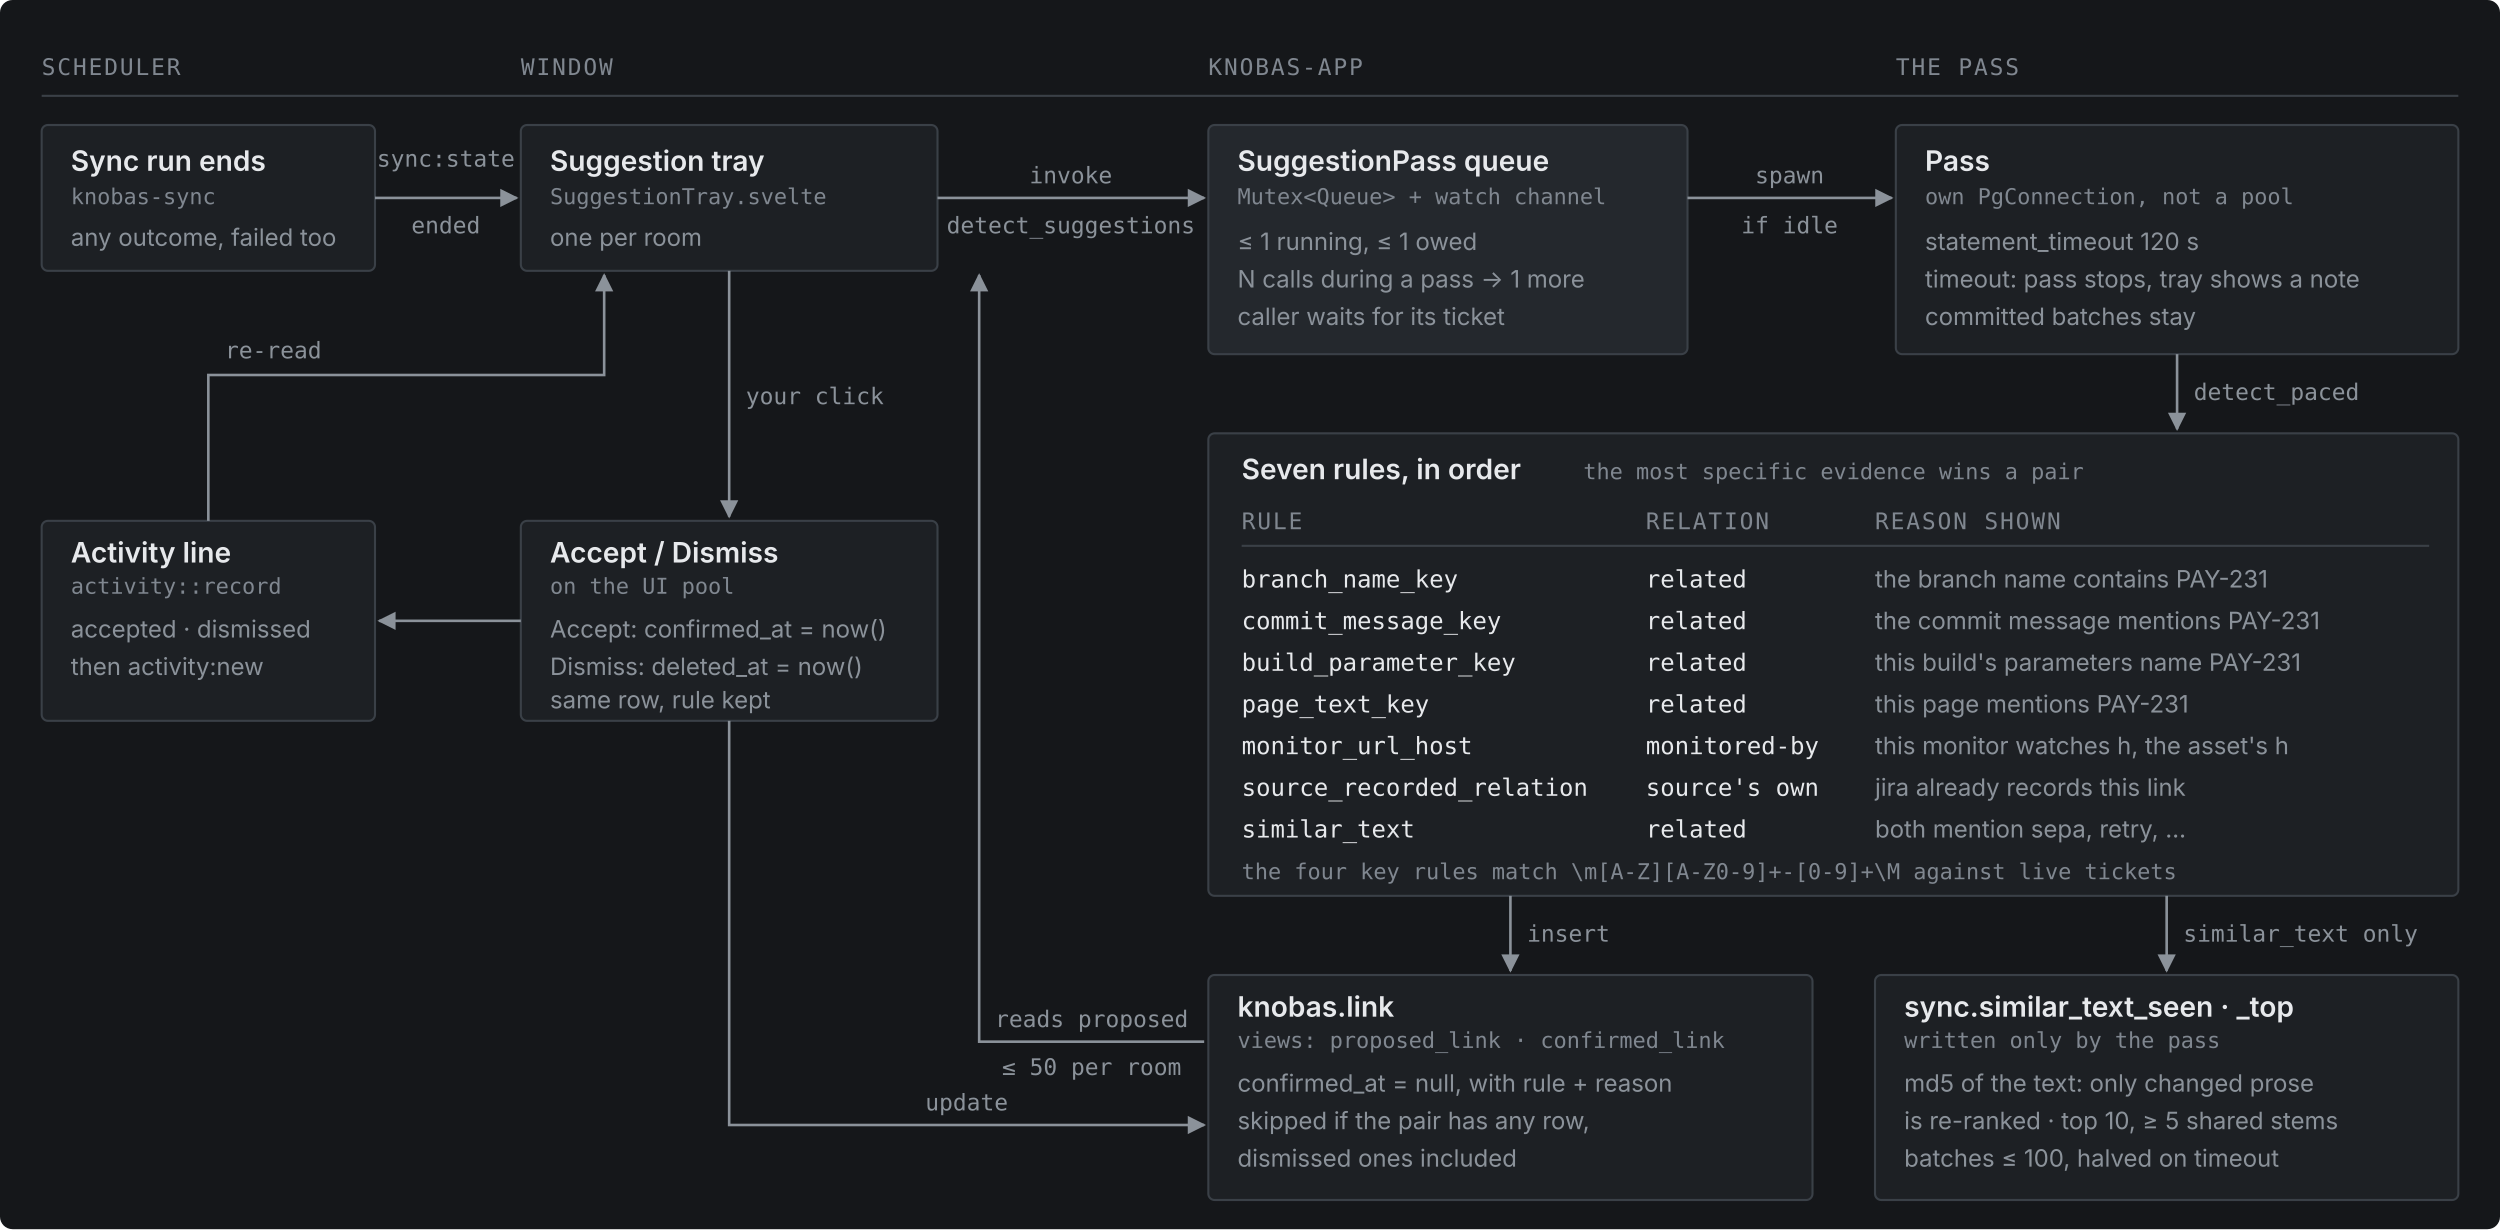
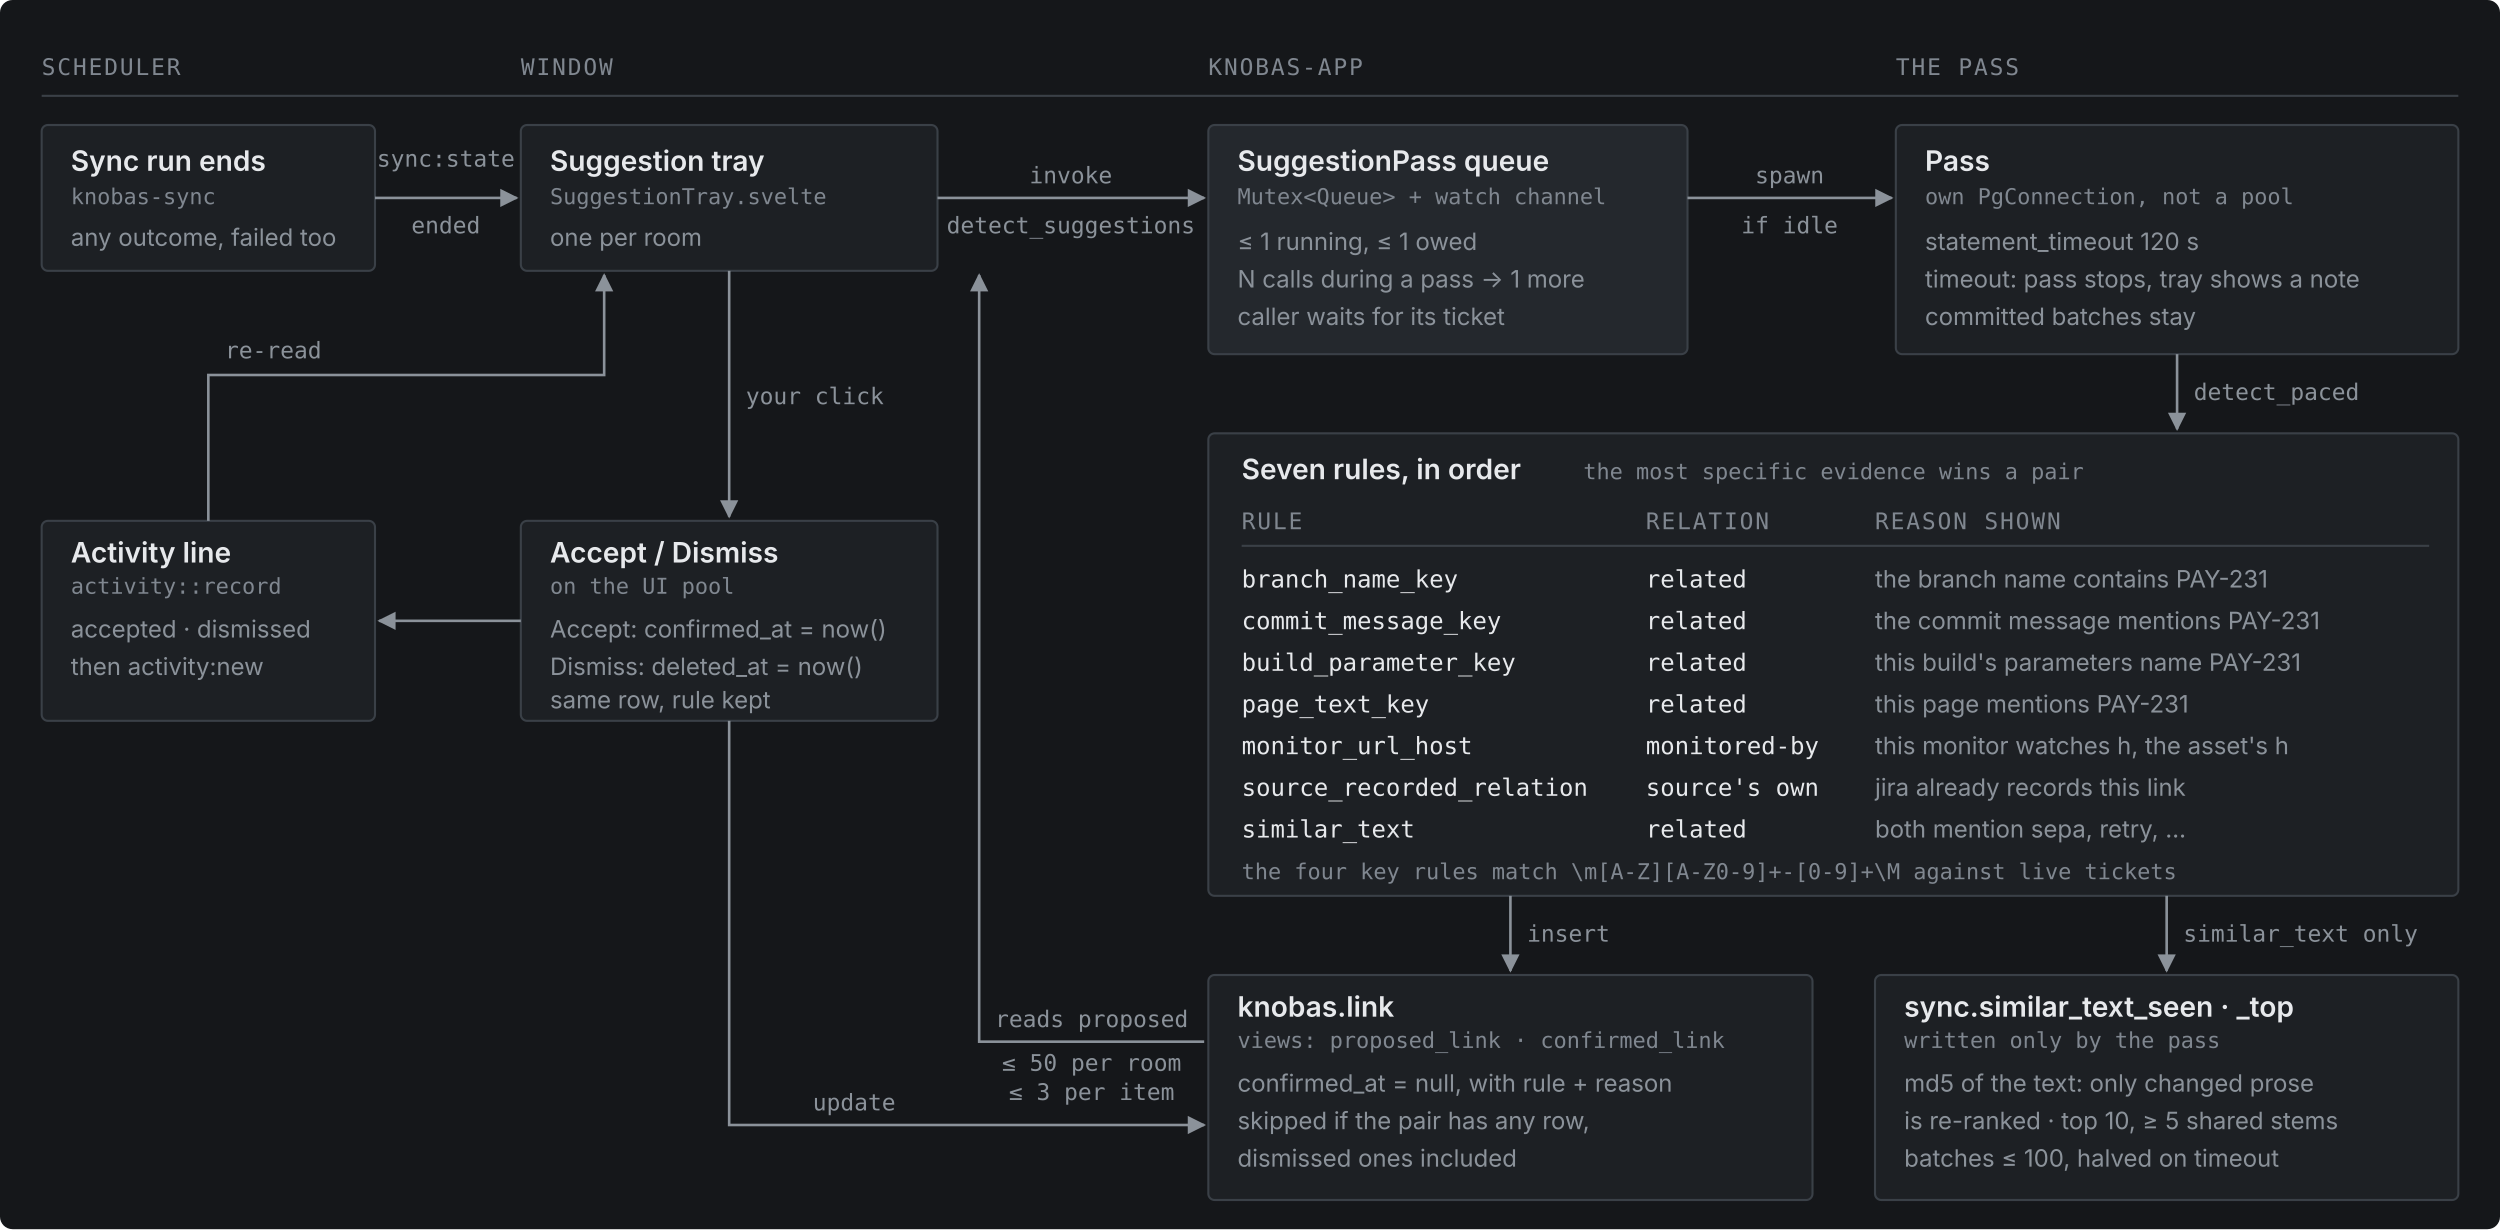
<svg xmlns="http://www.w3.org/2000/svg" width="1200" height="590" viewBox="0 0 1200 590" role="img" aria-label="Suggestion pass: a finished sync run makes the room's tray call detect_suggestions; a queue coalesces requests into at most one running pass plus one owed; the pass runs seven rules on its own connection and inserts unconfirmed rows into knobas.link; the tray reads proposed_link and accept or dismiss updates the same row and writes an activity line.">
  <defs>
    <marker id="ch" viewBox="0 0 10 10" refX="9" refY="5" markerWidth="7" markerHeight="7" orient="auto-start-reverse">
      <path class="mk" d="M0,0 L10,5 L0,10 z" />
    </marker>
  </defs>
  <style>.bx{fill:#1D2024;stroke:#3A4047;stroke-width:1}
.bx2{fill:#24282D;stroke:#3A4047;stroke-width:1}
.bxd{fill:none;stroke:#3A4047;stroke-width:1;stroke-dasharray:4 4}
.bxa{fill:#24282D;stroke:#FFB020;stroke-width:1.5}
.grp{fill:none;stroke:#2E3339;stroke-width:1}
.hl{stroke:#3A4047;stroke-width:1}
.t{fill:#E7E9EC;font-family:'IBM Plex Sans',system-ui,-apple-system,'Segoe UI',sans-serif;font-size:13.5px;font-weight:600}
.s{fill:#8B929A;font-family:'IBM Plex Sans',system-ui,-apple-system,'Segoe UI',sans-serif;font-size:11.5px}
.m{fill:#E7E9EC;font-family:'IBM Plex Mono',ui-monospace,Menlo,Consolas,monospace;font-size:11.5px}
.mf{fill:#808790;font-family:'IBM Plex Mono',ui-monospace,Menlo,Consolas,monospace;font-size:10.5px}
.h{fill:#808790;font-family:'IBM Plex Mono',ui-monospace,Menlo,Consolas,monospace;font-size:11px;letter-spacing:.08em}
.lb{fill:#8B929A;font-family:'IBM Plex Mono',ui-monospace,Menlo,Consolas,monospace;font-size:11px}
.lba{fill:#FFB020;font-family:'IBM Plex Mono',ui-monospace,Menlo,Consolas,monospace;font-size:11px}
.bad{fill:#FF6A5C}
.ar{fill:none;stroke:#8B929A;stroke-width:1.25}
.ara{fill:none;stroke:#FFB020;stroke-width:1.5}
.mk{fill:#8B929A}
.mka{fill:#FFB020}</style>
  <rect x="0" y="0" width="1200" height="590" rx="6" fill="#15171A" />
  <text class="h" x="20" y="36">SCHEDULER</text>
  <text class="h" x="250" y="36">WINDOW</text>
  <text class="h" x="580" y="36">KNOBAS-APP</text>
  <text class="h" x="910" y="36">THE PASS</text>
  <line class="hl" x1="20" y1="46" x2="1180" y2="46" />
  <rect class="bx" x="20" y="60" width="160" height="70" rx="3" />
  <text class="t" x="34" y="82">Sync run ends</text>
  <text class="mf" x="34" y="98">knobas-sync</text>
  <text class="s" x="34" y="118">any outcome, failed too</text>
  <line class="ar" x1="180" y1="95" x2="248" y2="95" marker-end="url(#ch)" />
  <text class="lb" x="214" y="80" text-anchor="middle">sync:state</text>
  <text class="lb" x="214" y="112" text-anchor="middle">ended</text>
  <rect class="bx" x="250" y="60" width="200" height="70" rx="3" />
  <text class="t" x="264" y="82">Suggestion tray</text>
  <text class="mf" x="264" y="98">SuggestionTray.svelte</text>
  <text class="s" x="264" y="118">one per room</text>
  <line class="ar" x1="450" y1="95" x2="578" y2="95" marker-end="url(#ch)" />
  <text class="lb" x="514" y="88" text-anchor="middle">invoke</text>
  <text class="lb" x="514" y="112" text-anchor="middle">detect_suggestions</text>
  <rect class="bx2" x="580" y="60" width="230" height="110" rx="3" />
  <text class="t" x="594" y="82">SuggestionPass queue</text>
  <text class="mf" x="594" y="98">Mutex&lt;Queue&gt; + watch channel</text>
  <text class="s" x="594" y="120">≤ 1 running, ≤ 1 owed</text>
  <text class="s" x="594" y="138">N calls during a pass → 1 more</text>
  <text class="s" x="594" y="156">caller waits for its ticket</text>
  <line class="ar" x1="810" y1="95" x2="908" y2="95" marker-end="url(#ch)" />
  <text class="lb" x="859" y="88" text-anchor="middle">spawn</text>
  <text class="lb" x="859" y="112" text-anchor="middle">if idle</text>
  <rect class="bx" x="910" y="60" width="270" height="110" rx="3" />
  <text class="t" x="924" y="82">Pass</text>
  <text class="mf" x="924" y="98">own PgConnection, not a pool</text>
  <text class="s" x="924" y="120">statement_timeout 120 s</text>
  <text class="s" x="924" y="138">timeout: pass stops, tray shows a note</text>
  <text class="s" x="924" y="156">committed batches stay</text>
  <line class="ar" x1="1045" y1="170" x2="1045" y2="206" marker-end="url(#ch)" />
  <text class="lb" x="1053" y="192">detect_paced</text>
  <rect class="bx" x="580" y="208" width="600" height="222" rx="3" />
  <text class="t" x="596" y="230">Seven rules, in order</text>
  <text class="mf" x="760" y="230">the most specific evidence wins a pair</text>
  <text class="h" x="596" y="254">RULE</text>
  <text class="h" x="790" y="254">RELATION</text>
  <text class="h" x="900" y="254">REASON SHOWN</text>
  <line class="hl" x1="596" y1="262" x2="1166" y2="262" />
  <text class="m" x="596" y="282">branch_name_key</text>
  <text class="m" x="790" y="282">related</text>
  <text class="s" x="900" y="282">the branch name contains PAY-231</text>
  <text class="m" x="596" y="302">commit_message_key</text>
  <text class="m" x="790" y="302">related</text>
  <text class="s" x="900" y="302">the commit message mentions PAY-231</text>
  <text class="m" x="596" y="322">build_parameter_key</text>
  <text class="m" x="790" y="322">related</text>
  <text class="s" x="900" y="322">this build's parameters name PAY-231</text>
  <text class="m" x="596" y="342">page_text_key</text>
  <text class="m" x="790" y="342">related</text>
  <text class="s" x="900" y="342">this page mentions PAY-231</text>
  <text class="m" x="596" y="362">monitor_url_host</text>
  <text class="m" x="790" y="362">monitored-by</text>
  <text class="s" x="900" y="362">this monitor watches h, the asset's h</text>
  <text class="m" x="596" y="382">source_recorded_relation</text>
  <text class="m" x="790" y="382">source's own</text>
  <text class="s" x="900" y="382">jira already records this link</text>
  <text class="m" x="596" y="402">similar_text</text>
  <text class="m" x="790" y="402">related</text>
  <text class="s" x="900" y="402">both mention sepa, retry, …</text>
  <text class="mf" x="596" y="422">the four key rules match \m[A-Z][A-Z0-9]+-[0-9]+\M against live tickets</text>
  <line class="ar" x1="725" y1="430" x2="725" y2="466" marker-end="url(#ch)" />
  <text class="lb" x="733" y="452">insert</text>
  <line class="ar" x1="1040" y1="430" x2="1040" y2="466" marker-end="url(#ch)" />
  <text class="lb" x="1048" y="452">similar_text only</text>
  <rect class="bx" x="580" y="468" width="290" height="108" rx="3" />
  <text class="t" x="594" y="488">knobas.link</text>
  <text class="mf" x="594" y="503">views: proposed_link · confirmed_link</text>
  <text class="s" x="594" y="524">confirmed_at = null, with rule + reason</text>
  <text class="s" x="594" y="542">skipped if the pair has any row,</text>
  <text class="s" x="594" y="560">dismissed ones included</text>
  <rect class="bx" x="900" y="468" width="280" height="108" rx="3" />
  <text class="t" x="914" y="488">sync.similar_text_seen · _top</text>
  <text class="mf" x="914" y="503">written only by the pass</text>
  <text class="s" x="914" y="524">md5 of the text: only changed prose</text>
  <text class="s" x="914" y="542">is re-ranked · top 10, ≥ 5 shared stems</text>
  <text class="s" x="914" y="560">batches ≤ 100, halved on timeout</text>
  <line class="ar" x1="350" y1="130" x2="350" y2="248" marker-end="url(#ch)" />
  <text class="lb" x="358" y="194">your click</text>
  <rect class="bx" x="250" y="250" width="200" height="96" rx="3" />
  <text class="t" x="264" y="270">Accept / Dismiss</text>
  <text class="mf" x="264" y="285">on the UI pool</text>
  <text class="s" x="264" y="306">Accept: confirmed_at = now()</text>
  <text class="s" x="264" y="324">Dismiss: deleted_at = now()</text>
  <text class="s" x="264" y="340">same row, rule kept</text>
  <line class="ar" x1="250" y1="298" x2="182" y2="298" marker-end="url(#ch)" />
  <rect class="bx" x="20" y="250" width="160" height="96" rx="3" />
  <text class="t" x="34" y="270">Activity line</text>
  <text class="mf" x="34" y="285">activity::record</text>
  <text class="s" x="34" y="306">accepted · dismissed</text>
  <text class="s" x="34" y="324">then activity:new</text>
  <path class="ar" d="M100,250 L100,180 L290,180 L290,132" marker-end="url(#ch)" />
  <text class="lb" x="108" y="172">re-read</text>
  <path class="ar" d="M350,346 L350,540 L578,540" marker-end="url(#ch)" />
-   <text class="lb" x="464" y="533" text-anchor="middle">update</text>
+   <text class="lb" x="410" y="533" text-anchor="middle">update</text>
  <path class="ar" d="M578,500 L470,500 L470,132" marker-end="url(#ch)" />
  <text class="lb" x="524" y="493" text-anchor="middle">reads proposed</text>
-   <text class="lb" x="524" y="516" text-anchor="middle">≤ 50 per room</text>
+   <text class="lb" x="524" y="514" text-anchor="middle">≤ 50 per room</text>
+   <text class="lb" x="524" y="528" text-anchor="middle">≤ 3 per item</text>
</svg>
